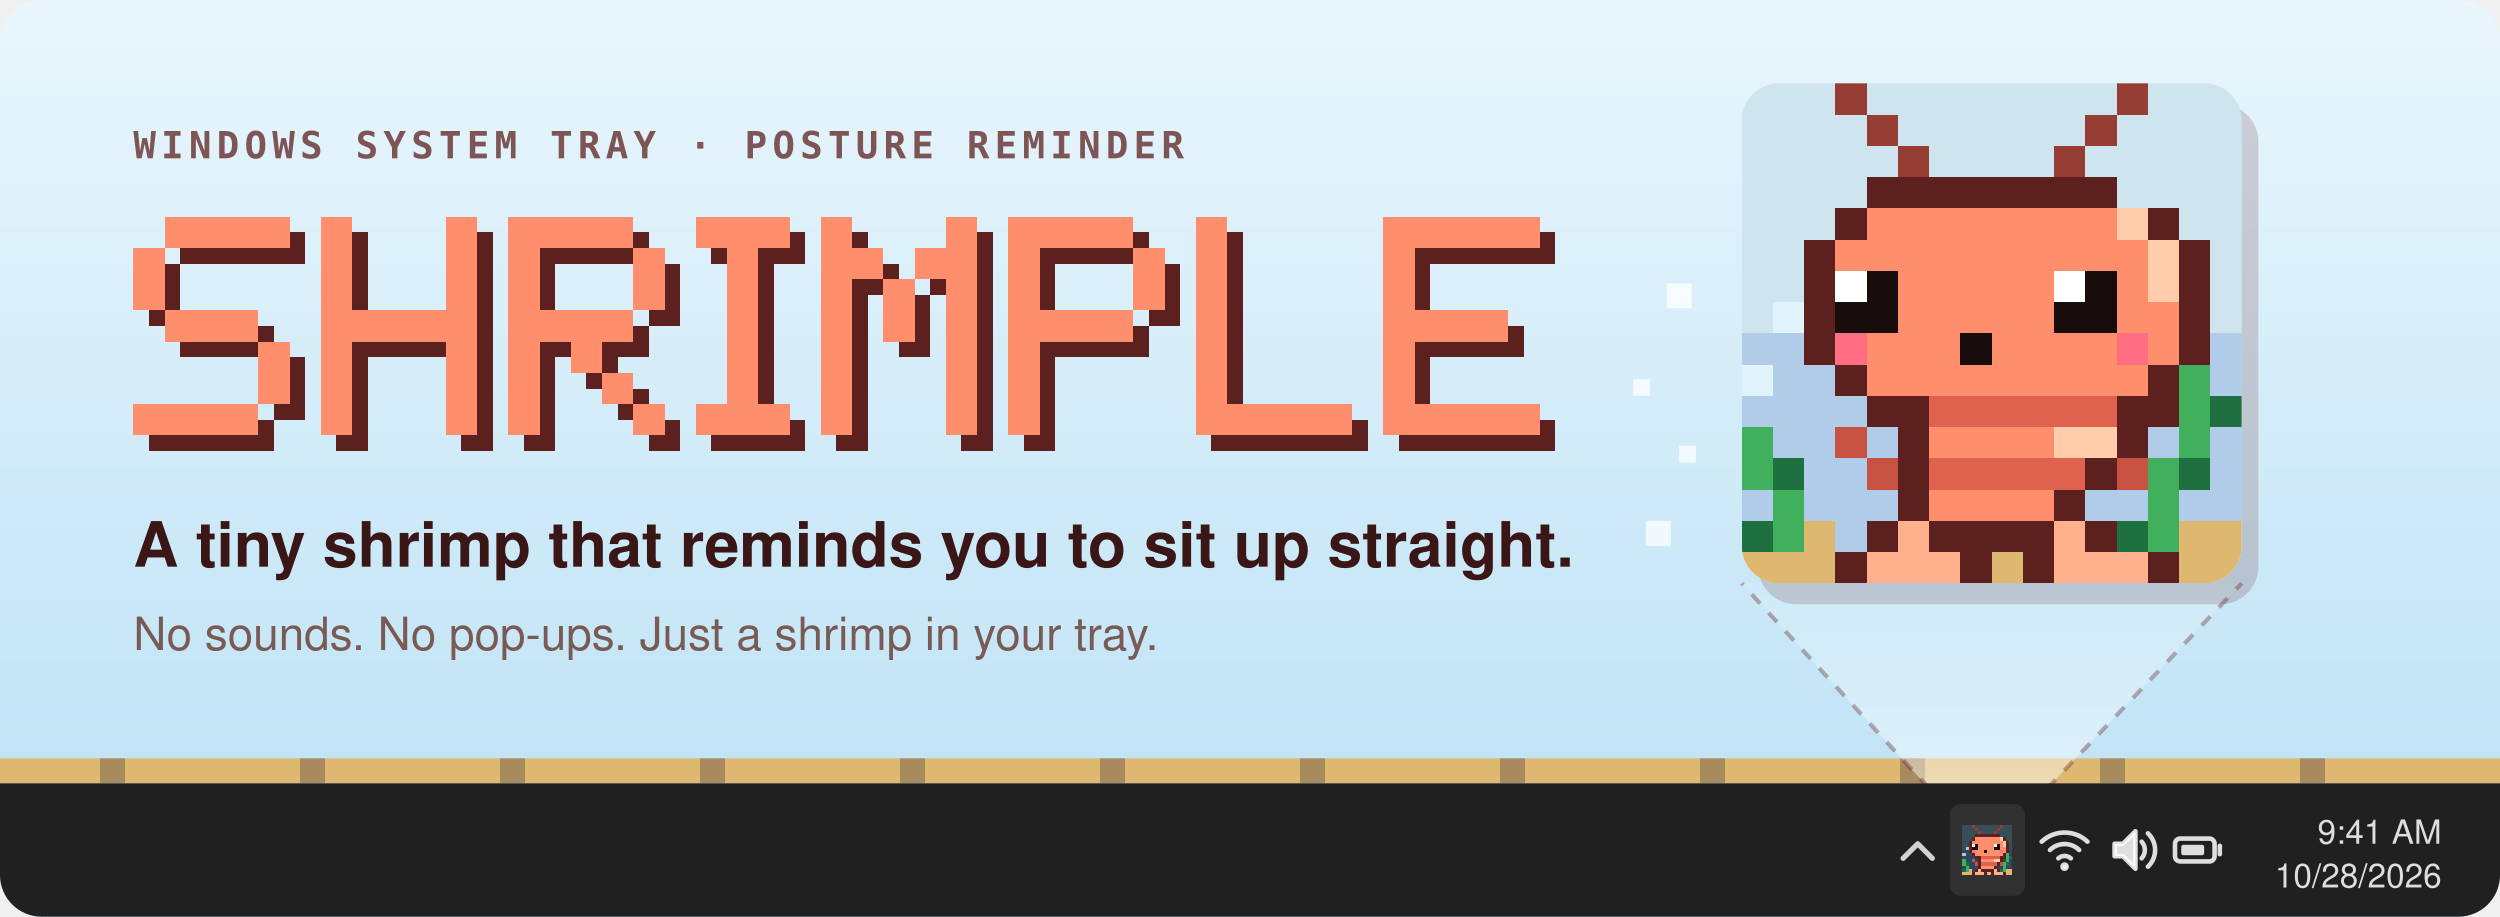
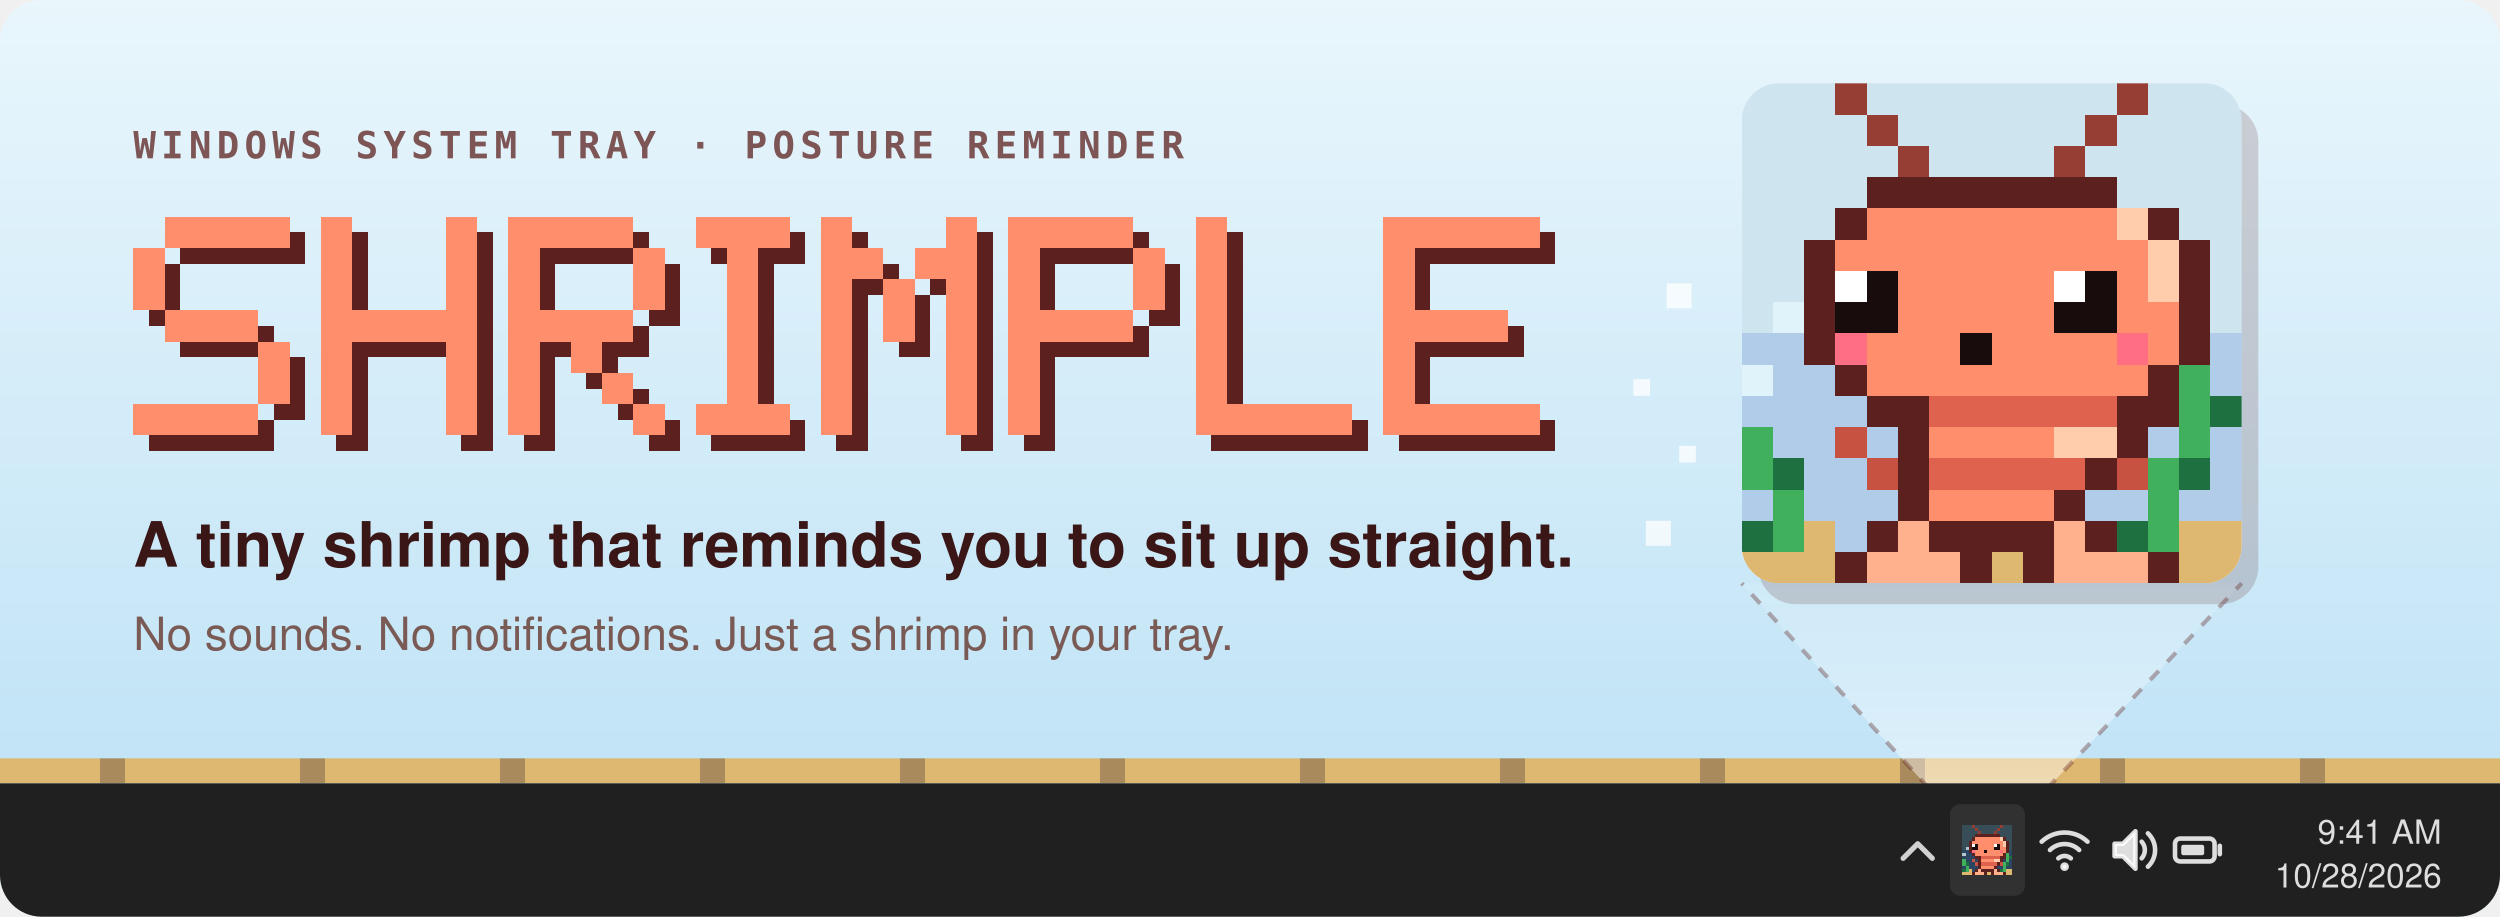
<svg xmlns="http://www.w3.org/2000/svg" width="1200" height="440" viewBox="0 0 1200 440" role="img" aria-labelledby="title desc">
  <defs>
    <linearGradient id="sea" x1="0" y1="0" x2="0" y2="1">
      <stop offset="0" stop-color="#E9F6FC" />
      <stop offset="1" stop-color="#B9E0F5" />
    </linearGradient>
    <linearGradient id="beam" x1="0" y1="1" x2="0" y2="0">
      <stop offset="0" stop-color="#FFFFFF" stop-opacity="0.55" />
      <stop offset="1" stop-color="#FFFFFF" stop-opacity="0.1" />
    </linearGradient>
    <clipPath id="frame">
      <rect width="1200" height="440" rx="20" />
    </clipPath>
    <clipPath id="tile">
      <rect width="240" height="240" rx="18" />
    </clipPath>
  </defs>
  <g clip-path="url(#frame)">
    <rect width="1200" height="440" fill="url(#sea)" />
    <rect x="790" y="250" width="12" height="12" fill="#FFFFFF" fill-opacity="0.75" />
    <rect x="806" y="214" width="8" height="8" fill="#FFFFFF" fill-opacity="0.75" />
    <rect x="784" y="182" width="8" height="8" fill="#FFFFFF" fill-opacity="0.75" />
    <rect x="800" y="136" width="12" height="12" fill="#FFFFFF" fill-opacity="0.75" />
    <g id="seabed">
      <rect x="0" y="364" width="12" height="12" fill="#DEB870" />
      <rect x="12" y="364" width="12" height="12" fill="#DEB870" />
      <rect x="24" y="364" width="12" height="12" fill="#DEB870" />
      <rect x="36" y="364" width="12" height="12" fill="#DEB870" />
      <rect x="48" y="364" width="12" height="12" fill="#A88A5C" />
      <rect x="60" y="364" width="12" height="12" fill="#DEB870" />
      <rect x="72" y="364" width="12" height="12" fill="#DEB870" />
      <rect x="84" y="364" width="12" height="12" fill="#DEB870" />
      <rect x="96" y="364" width="12" height="12" fill="#DEB870" />
      <rect x="108" y="364" width="12" height="12" fill="#DEB870" />
      <rect x="120" y="364" width="12" height="12" fill="#DEB870" />
      <rect x="132" y="364" width="12" height="12" fill="#DEB870" />
      <rect x="144" y="364" width="12" height="12" fill="#A88A5C" />
      <rect x="156" y="364" width="12" height="12" fill="#DEB870" />
      <rect x="168" y="364" width="12" height="12" fill="#DEB870" />
      <rect x="180" y="364" width="12" height="12" fill="#DEB870" />
      <rect x="192" y="364" width="12" height="12" fill="#DEB870" />
      <rect x="204" y="364" width="12" height="12" fill="#DEB870" />
      <rect x="216" y="364" width="12" height="12" fill="#DEB870" />
      <rect x="228" y="364" width="12" height="12" fill="#DEB870" />
      <rect x="240" y="364" width="12" height="12" fill="#A88A5C" />
      <rect x="252" y="364" width="12" height="12" fill="#DEB870" />
      <rect x="264" y="364" width="12" height="12" fill="#DEB870" />
      <rect x="276" y="364" width="12" height="12" fill="#DEB870" />
      <rect x="288" y="364" width="12" height="12" fill="#DEB870" />
      <rect x="300" y="364" width="12" height="12" fill="#DEB870" />
      <rect x="312" y="364" width="12" height="12" fill="#DEB870" />
      <rect x="324" y="364" width="12" height="12" fill="#DEB870" />
      <rect x="336" y="364" width="12" height="12" fill="#A88A5C" />
      <rect x="348" y="364" width="12" height="12" fill="#DEB870" />
      <rect x="360" y="364" width="12" height="12" fill="#DEB870" />
      <rect x="372" y="364" width="12" height="12" fill="#DEB870" />
      <rect x="384" y="364" width="12" height="12" fill="#DEB870" />
      <rect x="396" y="364" width="12" height="12" fill="#DEB870" />
      <rect x="408" y="364" width="12" height="12" fill="#DEB870" />
      <rect x="420" y="364" width="12" height="12" fill="#DEB870" />
      <rect x="432" y="364" width="12" height="12" fill="#A88A5C" />
      <rect x="444" y="364" width="12" height="12" fill="#DEB870" />
      <rect x="456" y="364" width="12" height="12" fill="#DEB870" />
      <rect x="468" y="364" width="12" height="12" fill="#DEB870" />
      <rect x="480" y="364" width="12" height="12" fill="#DEB870" />
      <rect x="492" y="364" width="12" height="12" fill="#DEB870" />
      <rect x="504" y="364" width="12" height="12" fill="#DEB870" />
      <rect x="516" y="364" width="12" height="12" fill="#DEB870" />
      <rect x="528" y="364" width="12" height="12" fill="#A88A5C" />
      <rect x="540" y="364" width="12" height="12" fill="#DEB870" />
      <rect x="552" y="364" width="12" height="12" fill="#DEB870" />
      <rect x="564" y="364" width="12" height="12" fill="#DEB870" />
      <rect x="576" y="364" width="12" height="12" fill="#DEB870" />
      <rect x="588" y="364" width="12" height="12" fill="#DEB870" />
      <rect x="600" y="364" width="12" height="12" fill="#DEB870" />
      <rect x="612" y="364" width="12" height="12" fill="#DEB870" />
      <rect x="624" y="364" width="12" height="12" fill="#A88A5C" />
      <rect x="636" y="364" width="12" height="12" fill="#DEB870" />
      <rect x="648" y="364" width="12" height="12" fill="#DEB870" />
      <rect x="660" y="364" width="12" height="12" fill="#DEB870" />
      <rect x="672" y="364" width="12" height="12" fill="#DEB870" />
      <rect x="684" y="364" width="12" height="12" fill="#DEB870" />
      <rect x="696" y="364" width="12" height="12" fill="#DEB870" />
      <rect x="708" y="364" width="12" height="12" fill="#DEB870" />
      <rect x="720" y="364" width="12" height="12" fill="#A88A5C" />
      <rect x="732" y="364" width="12" height="12" fill="#DEB870" />
      <rect x="744" y="364" width="12" height="12" fill="#DEB870" />
      <rect x="756" y="364" width="12" height="12" fill="#DEB870" />
      <rect x="768" y="364" width="12" height="12" fill="#DEB870" />
      <rect x="780" y="364" width="12" height="12" fill="#DEB870" />
      <rect x="792" y="364" width="12" height="12" fill="#DEB870" />
      <rect x="804" y="364" width="12" height="12" fill="#DEB870" />
      <rect x="816" y="364" width="12" height="12" fill="#A88A5C" />
      <rect x="828" y="364" width="12" height="12" fill="#DEB870" />
      <rect x="840" y="364" width="12" height="12" fill="#DEB870" />
      <rect x="852" y="364" width="12" height="12" fill="#DEB870" />
      <rect x="864" y="364" width="12" height="12" fill="#DEB870" />
      <rect x="876" y="364" width="12" height="12" fill="#DEB870" />
      <rect x="888" y="364" width="12" height="12" fill="#DEB870" />
      <rect x="900" y="364" width="12" height="12" fill="#DEB870" />
      <rect x="912" y="364" width="12" height="12" fill="#A88A5C" />
      <rect x="924" y="364" width="12" height="12" fill="#DEB870" />
      <rect x="936" y="364" width="12" height="12" fill="#DEB870" />
      <rect x="948" y="364" width="12" height="12" fill="#DEB870" />
      <rect x="960" y="364" width="12" height="12" fill="#DEB870" />
      <rect x="972" y="364" width="12" height="12" fill="#DEB870" />
      <rect x="984" y="364" width="12" height="12" fill="#DEB870" />
      <rect x="996" y="364" width="12" height="12" fill="#DEB870" />
      <rect x="1008" y="364" width="12" height="12" fill="#A88A5C" />
      <rect x="1020" y="364" width="12" height="12" fill="#DEB870" />
      <rect x="1032" y="364" width="12" height="12" fill="#DEB870" />
      <rect x="1044" y="364" width="12" height="12" fill="#DEB870" />
      <rect x="1056" y="364" width="12" height="12" fill="#DEB870" />
      <rect x="1068" y="364" width="12" height="12" fill="#DEB870" />
      <rect x="1080" y="364" width="12" height="12" fill="#DEB870" />
      <rect x="1092" y="364" width="12" height="12" fill="#DEB870" />
      <rect x="1104" y="364" width="12" height="12" fill="#A88A5C" />
      <rect x="1116" y="364" width="12" height="12" fill="#DEB870" />
      <rect x="1128" y="364" width="12" height="12" fill="#DEB870" />
      <rect x="1140" y="364" width="12" height="12" fill="#DEB870" />
      <rect x="1152" y="364" width="12" height="12" fill="#DEB870" />
      <rect x="1164" y="364" width="12" height="12" fill="#DEB870" />
      <rect x="1176" y="364" width="12" height="12" fill="#DEB870" />
      <rect x="1188" y="364" width="12" height="12" fill="#DEB870" />
      <rect x="1200" y="364" width="12" height="12" fill="#A88A5C" />
    </g>
    <g id="title-block">
      <text x="64" y="76" font-family="ui-monospace, SFMono-Regular, Consolas, Menlo, monospace" font-size="18" font-weight="700" letter-spacing="2.5" fill="#5C201E" fill-opacity="0.75">WINDOWS SYSTEM TRAY · POSTURE REMINDER</text>
      <g id="wordmark" transform="translate(64 104)" shape-rendering="crispEdges">
        <g fill="#5C201E">
          <rect x="22.5" y="7.5" width="15" height="15" />
          <rect x="37.5" y="7.5" width="15" height="15" />
          <rect x="52.5" y="7.5" width="15" height="15" />
          <rect x="67.5" y="7.5" width="15" height="15" />
          <rect x="7.5" y="22.5" width="15" height="15" />
          <rect x="7.5" y="37.5" width="15" height="15" />
          <rect x="22.5" y="52.5" width="15" height="15" />
          <rect x="37.5" y="52.5" width="15" height="15" />
          <rect x="52.5" y="52.5" width="15" height="15" />
          <rect x="67.5" y="67.5" width="15" height="15" />
          <rect x="67.5" y="82.5" width="15" height="15" />
          <rect x="7.5" y="97.5" width="15" height="15" />
          <rect x="22.5" y="97.5" width="15" height="15" />
          <rect x="37.5" y="97.5" width="15" height="15" />
          <rect x="52.5" y="97.5" width="15" height="15" />
          <rect x="97.5" y="7.5" width="15" height="15" />
          <rect x="157.5" y="7.5" width="15" height="15" />
          <rect x="97.5" y="22.5" width="15" height="15" />
          <rect x="157.5" y="22.5" width="15" height="15" />
          <rect x="97.5" y="37.5" width="15" height="15" />
          <rect x="157.5" y="37.5" width="15" height="15" />
          <rect x="97.5" y="52.5" width="15" height="15" />
          <rect x="112.5" y="52.5" width="15" height="15" />
          <rect x="127.5" y="52.5" width="15" height="15" />
          <rect x="142.5" y="52.5" width="15" height="15" />
          <rect x="157.5" y="52.5" width="15" height="15" />
          <rect x="97.5" y="67.5" width="15" height="15" />
          <rect x="157.5" y="67.5" width="15" height="15" />
          <rect x="97.5" y="82.5" width="15" height="15" />
          <rect x="157.5" y="82.5" width="15" height="15" />
          <rect x="97.5" y="97.5" width="15" height="15" />
          <rect x="157.5" y="97.5" width="15" height="15" />
          <rect x="187.5" y="7.5" width="15" height="15" />
          <rect x="202.5" y="7.5" width="15" height="15" />
          <rect x="217.5" y="7.5" width="15" height="15" />
          <rect x="232.5" y="7.5" width="15" height="15" />
          <rect x="187.5" y="22.5" width="15" height="15" />
          <rect x="247.5" y="22.5" width="15" height="15" />
          <rect x="187.5" y="37.5" width="15" height="15" />
          <rect x="247.5" y="37.5" width="15" height="15" />
          <rect x="187.5" y="52.5" width="15" height="15" />
          <rect x="202.5" y="52.5" width="15" height="15" />
          <rect x="217.5" y="52.5" width="15" height="15" />
          <rect x="232.5" y="52.5" width="15" height="15" />
          <rect x="187.5" y="67.5" width="15" height="15" />
          <rect x="217.5" y="67.5" width="15" height="15" />
          <rect x="187.5" y="82.5" width="15" height="15" />
          <rect x="232.5" y="82.5" width="15" height="15" />
          <rect x="187.5" y="97.5" width="15" height="15" />
          <rect x="247.5" y="97.5" width="15" height="15" />
          <rect x="277.5" y="7.5" width="15" height="15" />
          <rect x="292.5" y="7.5" width="15" height="15" />
          <rect x="307.5" y="7.5" width="15" height="15" />
          <rect x="292.5" y="22.5" width="15" height="15" />
          <rect x="292.5" y="37.5" width="15" height="15" />
          <rect x="292.5" y="52.5" width="15" height="15" />
          <rect x="292.5" y="67.5" width="15" height="15" />
          <rect x="292.5" y="82.5" width="15" height="15" />
          <rect x="277.5" y="97.5" width="15" height="15" />
          <rect x="292.5" y="97.5" width="15" height="15" />
          <rect x="307.5" y="97.5" width="15" height="15" />
          <rect x="337.5" y="7.5" width="15" height="15" />
          <rect x="397.5" y="7.5" width="15" height="15" />
          <rect x="337.5" y="22.5" width="15" height="15" />
          <rect x="352.5" y="22.5" width="15" height="15" />
          <rect x="382.5" y="22.5" width="15" height="15" />
          <rect x="397.5" y="22.5" width="15" height="15" />
          <rect x="337.5" y="37.5" width="15" height="15" />
          <rect x="367.5" y="37.5" width="15" height="15" />
          <rect x="397.5" y="37.5" width="15" height="15" />
          <rect x="337.5" y="52.5" width="15" height="15" />
          <rect x="367.5" y="52.5" width="15" height="15" />
          <rect x="397.5" y="52.5" width="15" height="15" />
          <rect x="337.5" y="67.5" width="15" height="15" />
          <rect x="397.5" y="67.5" width="15" height="15" />
          <rect x="337.5" y="82.5" width="15" height="15" />
          <rect x="397.5" y="82.5" width="15" height="15" />
          <rect x="337.5" y="97.5" width="15" height="15" />
          <rect x="397.5" y="97.5" width="15" height="15" />
          <rect x="427.5" y="7.5" width="15" height="15" />
          <rect x="442.5" y="7.5" width="15" height="15" />
          <rect x="457.5" y="7.5" width="15" height="15" />
          <rect x="472.5" y="7.5" width="15" height="15" />
          <rect x="427.5" y="22.5" width="15" height="15" />
          <rect x="487.5" y="22.5" width="15" height="15" />
          <rect x="427.5" y="37.5" width="15" height="15" />
          <rect x="487.5" y="37.5" width="15" height="15" />
          <rect x="427.5" y="52.5" width="15" height="15" />
          <rect x="442.5" y="52.5" width="15" height="15" />
          <rect x="457.5" y="52.5" width="15" height="15" />
          <rect x="472.5" y="52.5" width="15" height="15" />
          <rect x="427.5" y="67.5" width="15" height="15" />
          <rect x="427.5" y="82.5" width="15" height="15" />
          <rect x="427.5" y="97.5" width="15" height="15" />
          <rect x="517.5" y="7.5" width="15" height="15" />
          <rect x="517.5" y="22.5" width="15" height="15" />
          <rect x="517.5" y="37.5" width="15" height="15" />
          <rect x="517.5" y="52.5" width="15" height="15" />
          <rect x="517.5" y="67.5" width="15" height="15" />
          <rect x="517.5" y="82.5" width="15" height="15" />
          <rect x="517.5" y="97.5" width="15" height="15" />
          <rect x="532.5" y="97.5" width="15" height="15" />
          <rect x="547.5" y="97.5" width="15" height="15" />
          <rect x="562.5" y="97.5" width="15" height="15" />
          <rect x="577.5" y="97.5" width="15" height="15" />
          <rect x="607.5" y="7.5" width="15" height="15" />
          <rect x="622.5" y="7.5" width="15" height="15" />
          <rect x="637.5" y="7.5" width="15" height="15" />
          <rect x="652.5" y="7.5" width="15" height="15" />
          <rect x="667.5" y="7.5" width="15" height="15" />
          <rect x="607.5" y="22.5" width="15" height="15" />
          <rect x="607.5" y="37.5" width="15" height="15" />
          <rect x="607.5" y="52.5" width="15" height="15" />
          <rect x="622.5" y="52.5" width="15" height="15" />
          <rect x="637.5" y="52.5" width="15" height="15" />
          <rect x="652.5" y="52.5" width="15" height="15" />
          <rect x="607.5" y="67.5" width="15" height="15" />
          <rect x="607.5" y="82.5" width="15" height="15" />
          <rect x="607.5" y="97.5" width="15" height="15" />
          <rect x="622.5" y="97.5" width="15" height="15" />
          <rect x="637.5" y="97.5" width="15" height="15" />
          <rect x="652.5" y="97.5" width="15" height="15" />
          <rect x="667.5" y="97.5" width="15" height="15" />
        </g>
        <g fill="#FF8E6C">
          <rect x="15" y="0" width="15" height="15" />
          <rect x="30" y="0" width="15" height="15" />
          <rect x="45" y="0" width="15" height="15" />
          <rect x="60" y="0" width="15" height="15" />
          <rect x="0" y="15" width="15" height="15" />
          <rect x="0" y="30" width="15" height="15" />
          <rect x="15" y="45" width="15" height="15" />
          <rect x="30" y="45" width="15" height="15" />
          <rect x="45" y="45" width="15" height="15" />
          <rect x="60" y="60" width="15" height="15" />
          <rect x="60" y="75" width="15" height="15" />
          <rect x="0" y="90" width="15" height="15" />
          <rect x="15" y="90" width="15" height="15" />
          <rect x="30" y="90" width="15" height="15" />
          <rect x="45" y="90" width="15" height="15" />
          <rect x="90" y="0" width="15" height="15" />
          <rect x="150" y="0" width="15" height="15" />
          <rect x="90" y="15" width="15" height="15" />
          <rect x="150" y="15" width="15" height="15" />
          <rect x="90" y="30" width="15" height="15" />
          <rect x="150" y="30" width="15" height="15" />
          <rect x="90" y="45" width="15" height="15" />
          <rect x="105" y="45" width="15" height="15" />
          <rect x="120" y="45" width="15" height="15" />
          <rect x="135" y="45" width="15" height="15" />
          <rect x="150" y="45" width="15" height="15" />
          <rect x="90" y="60" width="15" height="15" />
          <rect x="150" y="60" width="15" height="15" />
          <rect x="90" y="75" width="15" height="15" />
          <rect x="150" y="75" width="15" height="15" />
          <rect x="90" y="90" width="15" height="15" />
          <rect x="150" y="90" width="15" height="15" />
          <rect x="180" y="0" width="15" height="15" />
          <rect x="195" y="0" width="15" height="15" />
          <rect x="210" y="0" width="15" height="15" />
          <rect x="225" y="0" width="15" height="15" />
          <rect x="180" y="15" width="15" height="15" />
          <rect x="240" y="15" width="15" height="15" />
          <rect x="180" y="30" width="15" height="15" />
          <rect x="240" y="30" width="15" height="15" />
          <rect x="180" y="45" width="15" height="15" />
          <rect x="195" y="45" width="15" height="15" />
          <rect x="210" y="45" width="15" height="15" />
          <rect x="225" y="45" width="15" height="15" />
          <rect x="180" y="60" width="15" height="15" />
          <rect x="210" y="60" width="15" height="15" />
          <rect x="180" y="75" width="15" height="15" />
          <rect x="225" y="75" width="15" height="15" />
          <rect x="180" y="90" width="15" height="15" />
          <rect x="240" y="90" width="15" height="15" />
          <rect x="270" y="0" width="15" height="15" />
          <rect x="285" y="0" width="15" height="15" />
          <rect x="300" y="0" width="15" height="15" />
          <rect x="285" y="15" width="15" height="15" />
          <rect x="285" y="30" width="15" height="15" />
          <rect x="285" y="45" width="15" height="15" />
          <rect x="285" y="60" width="15" height="15" />
          <rect x="285" y="75" width="15" height="15" />
          <rect x="270" y="90" width="15" height="15" />
          <rect x="285" y="90" width="15" height="15" />
          <rect x="300" y="90" width="15" height="15" />
          <rect x="330" y="0" width="15" height="15" />
          <rect x="390" y="0" width="15" height="15" />
          <rect x="330" y="15" width="15" height="15" />
          <rect x="345" y="15" width="15" height="15" />
          <rect x="375" y="15" width="15" height="15" />
          <rect x="390" y="15" width="15" height="15" />
          <rect x="330" y="30" width="15" height="15" />
          <rect x="360" y="30" width="15" height="15" />
          <rect x="390" y="30" width="15" height="15" />
          <rect x="330" y="45" width="15" height="15" />
          <rect x="360" y="45" width="15" height="15" />
          <rect x="390" y="45" width="15" height="15" />
          <rect x="330" y="60" width="15" height="15" />
          <rect x="390" y="60" width="15" height="15" />
          <rect x="330" y="75" width="15" height="15" />
          <rect x="390" y="75" width="15" height="15" />
          <rect x="330" y="90" width="15" height="15" />
          <rect x="390" y="90" width="15" height="15" />
          <rect x="420" y="0" width="15" height="15" />
          <rect x="435" y="0" width="15" height="15" />
          <rect x="450" y="0" width="15" height="15" />
          <rect x="465" y="0" width="15" height="15" />
          <rect x="420" y="15" width="15" height="15" />
          <rect x="480" y="15" width="15" height="15" />
          <rect x="420" y="30" width="15" height="15" />
          <rect x="480" y="30" width="15" height="15" />
          <rect x="420" y="45" width="15" height="15" />
          <rect x="435" y="45" width="15" height="15" />
          <rect x="450" y="45" width="15" height="15" />
          <rect x="465" y="45" width="15" height="15" />
          <rect x="420" y="60" width="15" height="15" />
          <rect x="420" y="75" width="15" height="15" />
          <rect x="420" y="90" width="15" height="15" />
          <rect x="510" y="0" width="15" height="15" />
          <rect x="510" y="15" width="15" height="15" />
          <rect x="510" y="30" width="15" height="15" />
          <rect x="510" y="45" width="15" height="15" />
          <rect x="510" y="60" width="15" height="15" />
          <rect x="510" y="75" width="15" height="15" />
          <rect x="510" y="90" width="15" height="15" />
          <rect x="525" y="90" width="15" height="15" />
          <rect x="540" y="90" width="15" height="15" />
          <rect x="555" y="90" width="15" height="15" />
          <rect x="570" y="90" width="15" height="15" />
          <rect x="600" y="0" width="15" height="15" />
          <rect x="615" y="0" width="15" height="15" />
          <rect x="630" y="0" width="15" height="15" />
          <rect x="645" y="0" width="15" height="15" />
          <rect x="660" y="0" width="15" height="15" />
          <rect x="600" y="15" width="15" height="15" />
          <rect x="600" y="30" width="15" height="15" />
          <rect x="600" y="45" width="15" height="15" />
          <rect x="615" y="45" width="15" height="15" />
          <rect x="630" y="45" width="15" height="15" />
          <rect x="645" y="45" width="15" height="15" />
          <rect x="600" y="60" width="15" height="15" />
          <rect x="600" y="75" width="15" height="15" />
          <rect x="600" y="90" width="15" height="15" />
          <rect x="615" y="90" width="15" height="15" />
          <rect x="630" y="90" width="15" height="15" />
          <rect x="645" y="90" width="15" height="15" />
          <rect x="660" y="90" width="15" height="15" />
        </g>
      </g>
      <text x="64" y="272" font-family="-apple-system, BlinkMacSystemFont, 'Segoe UI', Helvetica, Arial, sans-serif" font-size="30" font-weight="600" fill="#3A1716">A tiny shrimp that reminds you to sit up straight.</text>
-       <text x="64" y="312" font-family="-apple-system, BlinkMacSystemFont, 'Segoe UI', Helvetica, Arial, sans-serif" font-size="22" fill="#7A5A55">No sounds. No pop-ups. Just a shrimp in your tray.</text>
+       <text x="64" y="312" font-family="-apple-system, BlinkMacSystemFont, 'Segoe UI', Helvetica, Arial, sans-serif" font-size="22" fill="#7A5A55">No sounds. No notifications. Just a shrimp in your tray.</text>
    </g>
    <g id="zoom">
      <path d="M942 396 L836 280 L1076 280 L966 396 Z" fill="url(#beam)" />
      <path d="M942 396 L836 280 M966 396 L1076 280" stroke="#5C201E" stroke-opacity="0.35" stroke-width="2" stroke-dasharray="6 6" fill="none" />
    </g>
    <g id="tile-shadow">
      <rect x="844" y="50" width="240" height="240" rx="18" fill="#5C201E" fill-opacity="0.18" />
    </g>
    <g transform="translate(836 40)" shape-rendering="crispEdges" clip-path="url(#tile)">
      <rect width="240" height="240" fill="#EEEEEE" />
      <rect x="0" y="0" width="45" height="15" fill="#78C8F0" fill-opacity="0.27" />
      <rect x="45" y="0" width="15" height="15" fill="#963E34" />
      <rect x="60" y="0" width="120" height="15" fill="#78C8F0" fill-opacity="0.27" />
      <rect x="180" y="0" width="15" height="15" fill="#963E34" />
      <rect x="195" y="0" width="45" height="15" fill="#78C8F0" fill-opacity="0.27" />
      <rect x="0" y="15" width="60" height="15" fill="#78C8F0" fill-opacity="0.27" />
      <rect x="60" y="15" width="15" height="15" fill="#963E34" />
      <rect x="75" y="15" width="90" height="15" fill="#78C8F0" fill-opacity="0.27" />
      <rect x="165" y="15" width="15" height="15" fill="#963E34" />
      <rect x="180" y="15" width="60" height="15" fill="#78C8F0" fill-opacity="0.27" />
      <rect x="0" y="30" width="75" height="15" fill="#78C8F0" fill-opacity="0.27" />
      <rect x="75" y="30" width="15" height="15" fill="#963E34" />
      <rect x="90" y="30" width="60" height="15" fill="#78C8F0" fill-opacity="0.27" />
      <rect x="150" y="30" width="15" height="15" fill="#963E34" />
      <rect x="165" y="30" width="75" height="15" fill="#78C8F0" fill-opacity="0.27" />
      <rect x="0" y="45" width="60" height="15" fill="#78C8F0" fill-opacity="0.27" />
      <rect x="60" y="45" width="120" height="15" fill="#5C201E" />
      <rect x="180" y="45" width="60" height="15" fill="#78C8F0" fill-opacity="0.27" />
      <rect x="0" y="60" width="45" height="15" fill="#78C8F0" fill-opacity="0.27" />
      <rect x="45" y="60" width="15" height="15" fill="#5C201E" />
      <rect x="60" y="60" width="120" height="15" fill="#FF8E6C" />
      <rect x="180" y="60" width="15" height="15" fill="#FFCCAC" />
      <rect x="195" y="60" width="15" height="15" fill="#5C201E" />
      <rect x="210" y="60" width="30" height="15" fill="#78C8F0" fill-opacity="0.27" />
      <rect x="0" y="75" width="30" height="15" fill="#78C8F0" fill-opacity="0.27" />
      <rect x="30" y="75" width="15" height="15" fill="#5C201E" />
      <rect x="45" y="75" width="150" height="15" fill="#FF8E6C" />
      <rect x="195" y="75" width="15" height="15" fill="#FFCCAC" />
      <rect x="210" y="75" width="15" height="15" fill="#5C201E" />
      <rect x="225" y="75" width="15" height="15" fill="#78C8F0" fill-opacity="0.27" />
      <rect x="0" y="90" width="30" height="15" fill="#78C8F0" fill-opacity="0.27" />
      <rect x="30" y="90" width="15" height="15" fill="#5C201E" />
      <rect x="45" y="90" width="15" height="15" fill="#FFFFFF" />
      <rect x="60" y="90" width="15" height="15" fill="#180C0C" />
      <rect x="75" y="90" width="75" height="15" fill="#FF8E6C" />
      <rect x="150" y="90" width="15" height="15" fill="#FFFFFF" />
      <rect x="165" y="90" width="15" height="15" fill="#180C0C" />
      <rect x="180" y="90" width="15" height="15" fill="#FF8E6C" />
      <rect x="195" y="90" width="15" height="15" fill="#FFCCAC" />
      <rect x="210" y="90" width="15" height="15" fill="#5C201E" />
      <rect x="225" y="90" width="15" height="15" fill="#78C8F0" fill-opacity="0.27" />
      <rect x="0" y="105" width="15" height="15" fill="#78C8F0" fill-opacity="0.27" />
      <rect x="15" y="105" width="15" height="15" fill="#DCF5FF" fill-opacity="0.78" />
      <rect x="30" y="105" width="15" height="15" fill="#5C201E" />
      <rect x="45" y="105" width="30" height="15" fill="#180C0C" />
      <rect x="75" y="105" width="75" height="15" fill="#FF8E6C" />
      <rect x="150" y="105" width="30" height="15" fill="#180C0C" />
      <rect x="180" y="105" width="30" height="15" fill="#FF8E6C" />
      <rect x="210" y="105" width="15" height="15" fill="#5C201E" />
      <rect x="225" y="105" width="15" height="15" fill="#78C8F0" fill-opacity="0.27" />
      <rect x="0" y="120" width="30" height="15" fill="#3C8CDC" fill-opacity="0.35" />
      <rect x="30" y="120" width="15" height="15" fill="#5C201E" />
      <rect x="45" y="120" width="15" height="15" fill="#FF6E82" />
      <rect x="60" y="120" width="45" height="15" fill="#FF8E6C" />
      <rect x="105" y="120" width="15" height="15" fill="#180C0C" />
      <rect x="120" y="120" width="60" height="15" fill="#FF8E6C" />
      <rect x="180" y="120" width="15" height="15" fill="#FF6E82" />
      <rect x="195" y="120" width="15" height="15" fill="#FF8E6C" />
      <rect x="210" y="120" width="15" height="15" fill="#5C201E" />
      <rect x="225" y="120" width="15" height="15" fill="#3C8CDC" fill-opacity="0.35" />
      <rect x="0" y="135" width="15" height="15" fill="#DCF5FF" fill-opacity="0.78" />
      <rect x="15" y="135" width="30" height="15" fill="#3C8CDC" fill-opacity="0.35" />
      <rect x="45" y="135" width="15" height="15" fill="#5C201E" />
      <rect x="60" y="135" width="135" height="15" fill="#FF8E6C" />
      <rect x="195" y="135" width="15" height="15" fill="#5C201E" />
      <rect x="210" y="135" width="15" height="15" fill="#40B05C" />
      <rect x="225" y="135" width="15" height="15" fill="#3C8CDC" fill-opacity="0.35" />
      <rect x="0" y="150" width="60" height="15" fill="#3C8CDC" fill-opacity="0.35" />
      <rect x="60" y="150" width="30" height="15" fill="#5C201E" />
      <rect x="90" y="150" width="90" height="15" fill="#DE624E" />
      <rect x="180" y="150" width="30" height="15" fill="#5C201E" />
      <rect x="210" y="150" width="15" height="15" fill="#40B05C" />
      <rect x="225" y="150" width="15" height="15" fill="#1E7040" />
      <rect x="0" y="165" width="15" height="15" fill="#40B05C" />
      <rect x="15" y="165" width="30" height="15" fill="#3C8CDC" fill-opacity="0.35" />
      <rect x="45" y="165" width="15" height="15" fill="#C85242" />
      <rect x="60" y="165" width="15" height="15" fill="#3C8CDC" fill-opacity="0.35" />
      <rect x="75" y="165" width="15" height="15" fill="#5C201E" />
      <rect x="90" y="165" width="60" height="15" fill="#FF8E6C" />
      <rect x="150" y="165" width="30" height="15" fill="#FFCCAC" />
      <rect x="180" y="165" width="15" height="15" fill="#5C201E" />
      <rect x="195" y="165" width="15" height="15" fill="#3C8CDC" fill-opacity="0.35" />
      <rect x="210" y="165" width="15" height="15" fill="#40B05C" />
      <rect x="225" y="165" width="15" height="15" fill="#3C8CDC" fill-opacity="0.35" />
      <rect x="0" y="180" width="15" height="15" fill="#40B05C" />
      <rect x="15" y="180" width="15" height="15" fill="#1E7040" />
      <rect x="30" y="180" width="30" height="15" fill="#3C8CDC" fill-opacity="0.35" />
      <rect x="60" y="180" width="15" height="15" fill="#C85242" />
      <rect x="75" y="180" width="15" height="15" fill="#5C201E" />
      <rect x="90" y="180" width="75" height="15" fill="#DE624E" />
      <rect x="165" y="180" width="15" height="15" fill="#5C201E" />
      <rect x="180" y="180" width="15" height="15" fill="#C85242" />
      <rect x="195" y="180" width="15" height="15" fill="#40B05C" />
      <rect x="210" y="180" width="15" height="15" fill="#1E7040" />
      <rect x="225" y="180" width="15" height="15" fill="#3C8CDC" fill-opacity="0.35" />
      <rect x="0" y="195" width="15" height="15" fill="#3C8CDC" fill-opacity="0.35" />
      <rect x="15" y="195" width="15" height="15" fill="#40B05C" />
      <rect x="30" y="195" width="45" height="15" fill="#3C8CDC" fill-opacity="0.35" />
      <rect x="75" y="195" width="15" height="15" fill="#5C201E" />
      <rect x="90" y="195" width="60" height="15" fill="#FF8E6C" />
      <rect x="150" y="195" width="15" height="15" fill="#5C201E" />
      <rect x="165" y="195" width="30" height="15" fill="#3C8CDC" fill-opacity="0.35" />
      <rect x="195" y="195" width="15" height="15" fill="#40B05C" />
      <rect x="210" y="195" width="30" height="15" fill="#3C8CDC" fill-opacity="0.35" />
      <rect x="0" y="210" width="15" height="15" fill="#1E7040" />
      <rect x="15" y="210" width="15" height="15" fill="#40B05C" />
      <rect x="30" y="210" width="15" height="15" fill="#DEB870" />
      <rect x="45" y="210" width="15" height="15" fill="#3C8CDC" fill-opacity="0.35" />
      <rect x="60" y="210" width="15" height="15" fill="#5C201E" />
      <rect x="75" y="210" width="15" height="15" fill="#FFB08C" />
      <rect x="90" y="210" width="60" height="15" fill="#5C201E" />
      <rect x="150" y="210" width="15" height="15" fill="#FFB08C" />
      <rect x="165" y="210" width="15" height="15" fill="#5C201E" />
      <rect x="180" y="210" width="15" height="15" fill="#1E7040" />
      <rect x="195" y="210" width="15" height="15" fill="#40B05C" />
      <rect x="210" y="210" width="30" height="15" fill="#DEB870" />
      <rect x="0" y="225" width="45" height="15" fill="#DEB870" />
      <rect x="45" y="225" width="15" height="15" fill="#5C201E" />
      <rect x="60" y="225" width="45" height="15" fill="#FFB08C" />
      <rect x="105" y="225" width="15" height="15" fill="#5C201E" />
      <rect x="120" y="225" width="15" height="15" fill="#DEB870" />
      <rect x="135" y="225" width="15" height="15" fill="#5C201E" />
      <rect x="150" y="225" width="45" height="15" fill="#FFB08C" />
      <rect x="195" y="225" width="15" height="15" fill="#5C201E" />
      <rect x="210" y="225" width="30" height="15" fill="#DEB870" />
    </g>
    <g id="taskbar">
      <rect y="376" width="1200" height="64" fill="#202020" />
      <g fill="#FFFFFF" fill-opacity="0.85" font-family="-apple-system, BlinkMacSystemFont, 'Segoe UI', Helvetica, Arial, sans-serif">
        <path d="M913.5 412.0 l7 -7 l7 7" stroke="#FFFFFF" stroke-opacity="0.8" stroke-width="2.5" fill="none" stroke-linecap="round" stroke-linejoin="round" />
        <g id="system-icons" fill="none" stroke="#FFFFFF" stroke-opacity="0.85" stroke-width="2.2" stroke-linecap="round" stroke-linejoin="round">
          <g transform="translate(991 408.0)">
            <path d="M-11 -4 A16 16 0 0 1 11 -4" />
            <path d="M-7 0 A10 10 0 0 1 7 0" />
            <path d="M-3 4 A4.5 4.5 0 0 1 3 4" />
            <circle cx="0" cy="8" r="1" fill="#FFFFFF" />
          </g>
          <g transform="translate(1023 408.0)">
            <path d="M-8 -3 h4 l6 -6 v18 l-6 -6 h-4 z" fill="#FFFFFF" fill-opacity="0.85" />
            <path d="M5 -4 a6 6 0 0 1 0 8" />
            <path d="M8 -8 a11 11 0 0 1 0 16" />
          </g>
          <g transform="translate(1055 408.0)">
            <rect x="-11" y="-5.5" width="19" height="11" rx="2.5" />
            <path d="M10.5 -2 v4" />
            <rect x="-8" y="-2.5" width="11" height="5" rx="1" fill="#FFFFFF" stroke="none" />
          </g>
        </g>
        <text x="1172" y="405" font-size="16" text-anchor="end">9:41 AM</text>
        <text x="1172" y="426" font-size="16" text-anchor="end">10/28/2026</text>
      </g>
      <rect x="936" y="386.0" width="36" height="44" rx="5" fill="#FFFFFF" fill-opacity="0.08" />
      <g transform="translate(942 396)" shape-rendering="crispEdges">
        <rect width="24.0" height="24.0" fill="#202020" />
        <rect x="0.0" y="0.0" width="4.5" height="1.5" fill="#78C8F0" fill-opacity="0.27" />
        <rect x="4.5" y="0.0" width="1.5" height="1.5" fill="#963E34" />
        <rect x="6.0" y="0.0" width="12.0" height="1.5" fill="#78C8F0" fill-opacity="0.27" />
        <rect x="18.0" y="0.0" width="1.5" height="1.5" fill="#963E34" />
        <rect x="19.5" y="0.0" width="4.5" height="1.5" fill="#78C8F0" fill-opacity="0.27" />
        <rect x="0.0" y="1.5" width="6.0" height="1.5" fill="#78C8F0" fill-opacity="0.27" />
        <rect x="6.0" y="1.5" width="1.5" height="1.5" fill="#963E34" />
        <rect x="7.5" y="1.5" width="9.0" height="1.5" fill="#78C8F0" fill-opacity="0.27" />
        <rect x="16.5" y="1.5" width="1.5" height="1.5" fill="#963E34" />
        <rect x="18.0" y="1.5" width="6.0" height="1.5" fill="#78C8F0" fill-opacity="0.27" />
        <rect x="0.0" y="3.0" width="7.5" height="1.5" fill="#78C8F0" fill-opacity="0.27" />
        <rect x="7.5" y="3.0" width="1.5" height="1.5" fill="#963E34" />
        <rect x="9.0" y="3.0" width="6.0" height="1.5" fill="#78C8F0" fill-opacity="0.27" />
        <rect x="15.0" y="3.0" width="1.5" height="1.5" fill="#963E34" />
        <rect x="16.5" y="3.0" width="7.5" height="1.5" fill="#78C8F0" fill-opacity="0.27" />
        <rect x="0.0" y="4.5" width="6.0" height="1.5" fill="#78C8F0" fill-opacity="0.27" />
        <rect x="6.0" y="4.5" width="12.0" height="1.5" fill="#5C201E" />
        <rect x="18.0" y="4.5" width="6.0" height="1.5" fill="#78C8F0" fill-opacity="0.27" />
        <rect x="0.0" y="6.0" width="4.5" height="1.5" fill="#78C8F0" fill-opacity="0.27" />
        <rect x="4.5" y="6.0" width="1.5" height="1.5" fill="#5C201E" />
        <rect x="6.0" y="6.0" width="12.0" height="1.5" fill="#FF8E6C" />
        <rect x="18.0" y="6.0" width="1.5" height="1.5" fill="#FFCCAC" />
        <rect x="19.5" y="6.0" width="1.5" height="1.5" fill="#5C201E" />
        <rect x="21.0" y="6.0" width="3.0" height="1.5" fill="#78C8F0" fill-opacity="0.27" />
        <rect x="0.0" y="7.5" width="3.0" height="1.5" fill="#78C8F0" fill-opacity="0.27" />
        <rect x="3.0" y="7.5" width="1.5" height="1.5" fill="#5C201E" />
        <rect x="4.5" y="7.5" width="15.0" height="1.5" fill="#FF8E6C" />
        <rect x="19.5" y="7.5" width="1.5" height="1.5" fill="#FFCCAC" />
        <rect x="21.0" y="7.5" width="1.5" height="1.5" fill="#5C201E" />
        <rect x="22.5" y="7.5" width="1.5" height="1.5" fill="#78C8F0" fill-opacity="0.27" />
        <rect x="0.0" y="9.0" width="3.0" height="1.5" fill="#78C8F0" fill-opacity="0.27" />
        <rect x="3.0" y="9.0" width="1.5" height="1.5" fill="#5C201E" />
        <rect x="4.5" y="9.0" width="1.5" height="1.5" fill="#FFFFFF" />
        <rect x="6.0" y="9.0" width="1.5" height="1.5" fill="#180C0C" />
        <rect x="7.5" y="9.0" width="7.5" height="1.5" fill="#FF8E6C" />
        <rect x="15.0" y="9.0" width="1.5" height="1.5" fill="#FFFFFF" />
        <rect x="16.5" y="9.0" width="1.5" height="1.5" fill="#180C0C" />
        <rect x="18.0" y="9.0" width="1.5" height="1.5" fill="#FF8E6C" />
        <rect x="19.5" y="9.0" width="1.5" height="1.5" fill="#FFCCAC" />
        <rect x="21.0" y="9.0" width="1.5" height="1.5" fill="#5C201E" />
        <rect x="22.5" y="9.0" width="1.5" height="1.5" fill="#78C8F0" fill-opacity="0.27" />
        <rect x="0.0" y="10.5" width="1.5" height="1.5" fill="#78C8F0" fill-opacity="0.27" />
        <rect x="1.5" y="10.5" width="1.5" height="1.5" fill="#DCF5FF" fill-opacity="0.78" />
        <rect x="3.0" y="10.5" width="1.5" height="1.5" fill="#5C201E" />
        <rect x="4.5" y="10.5" width="3.0" height="1.5" fill="#180C0C" />
        <rect x="7.5" y="10.5" width="7.5" height="1.5" fill="#FF8E6C" />
        <rect x="15.0" y="10.5" width="3.0" height="1.5" fill="#180C0C" />
        <rect x="18.0" y="10.5" width="3.0" height="1.5" fill="#FF8E6C" />
        <rect x="21.0" y="10.5" width="1.5" height="1.5" fill="#5C201E" />
        <rect x="22.5" y="10.5" width="1.5" height="1.5" fill="#78C8F0" fill-opacity="0.27" />
        <rect x="0.0" y="12.0" width="3.0" height="1.5" fill="#3C8CDC" fill-opacity="0.35" />
        <rect x="3.0" y="12.0" width="1.5" height="1.5" fill="#5C201E" />
        <rect x="4.5" y="12.0" width="1.5" height="1.5" fill="#FF6E82" />
        <rect x="6.0" y="12.0" width="4.5" height="1.5" fill="#FF8E6C" />
        <rect x="10.5" y="12.0" width="1.5" height="1.5" fill="#180C0C" />
        <rect x="12.0" y="12.0" width="6.0" height="1.5" fill="#FF8E6C" />
        <rect x="18.0" y="12.0" width="1.5" height="1.5" fill="#FF6E82" />
        <rect x="19.5" y="12.0" width="1.5" height="1.5" fill="#FF8E6C" />
        <rect x="21.0" y="12.0" width="1.5" height="1.5" fill="#5C201E" />
        <rect x="22.5" y="12.0" width="1.5" height="1.5" fill="#3C8CDC" fill-opacity="0.35" />
        <rect x="0.0" y="13.5" width="1.5" height="1.5" fill="#DCF5FF" fill-opacity="0.78" />
        <rect x="1.5" y="13.5" width="3.0" height="1.5" fill="#3C8CDC" fill-opacity="0.35" />
        <rect x="4.5" y="13.5" width="1.5" height="1.5" fill="#5C201E" />
        <rect x="6.0" y="13.5" width="13.5" height="1.5" fill="#FF8E6C" />
        <rect x="19.5" y="13.5" width="1.5" height="1.5" fill="#5C201E" />
        <rect x="21.0" y="13.5" width="1.5" height="1.5" fill="#40B05C" />
        <rect x="22.5" y="13.5" width="1.5" height="1.5" fill="#3C8CDC" fill-opacity="0.35" />
        <rect x="0.0" y="15.0" width="6.0" height="1.5" fill="#3C8CDC" fill-opacity="0.35" />
        <rect x="6.0" y="15.0" width="3.0" height="1.5" fill="#5C201E" />
        <rect x="9.0" y="15.0" width="9.0" height="1.5" fill="#DE624E" />
        <rect x="18.0" y="15.0" width="3.0" height="1.5" fill="#5C201E" />
        <rect x="21.0" y="15.0" width="1.5" height="1.5" fill="#40B05C" />
        <rect x="22.5" y="15.0" width="1.5" height="1.5" fill="#1E7040" />
        <rect x="0.0" y="16.5" width="1.5" height="1.5" fill="#40B05C" />
        <rect x="1.5" y="16.5" width="3.0" height="1.5" fill="#3C8CDC" fill-opacity="0.35" />
        <rect x="4.5" y="16.5" width="1.5" height="1.5" fill="#C85242" />
        <rect x="6.0" y="16.5" width="1.5" height="1.5" fill="#3C8CDC" fill-opacity="0.35" />
        <rect x="7.5" y="16.5" width="1.5" height="1.5" fill="#5C201E" />
        <rect x="9.0" y="16.5" width="6.0" height="1.5" fill="#FF8E6C" />
        <rect x="15.0" y="16.5" width="3.0" height="1.5" fill="#FFCCAC" />
        <rect x="18.0" y="16.5" width="1.5" height="1.5" fill="#5C201E" />
        <rect x="19.5" y="16.5" width="1.5" height="1.5" fill="#3C8CDC" fill-opacity="0.35" />
        <rect x="21.0" y="16.5" width="1.5" height="1.5" fill="#40B05C" />
        <rect x="22.5" y="16.5" width="1.5" height="1.5" fill="#3C8CDC" fill-opacity="0.35" />
        <rect x="0.0" y="18.0" width="1.5" height="1.5" fill="#40B05C" />
        <rect x="1.5" y="18.0" width="1.5" height="1.5" fill="#1E7040" />
        <rect x="3.0" y="18.0" width="3.0" height="1.5" fill="#3C8CDC" fill-opacity="0.35" />
        <rect x="6.0" y="18.0" width="1.5" height="1.5" fill="#C85242" />
        <rect x="7.5" y="18.0" width="1.5" height="1.5" fill="#5C201E" />
        <rect x="9.0" y="18.0" width="7.5" height="1.5" fill="#DE624E" />
        <rect x="16.5" y="18.0" width="1.5" height="1.5" fill="#5C201E" />
        <rect x="18.0" y="18.0" width="1.5" height="1.5" fill="#C85242" />
        <rect x="19.5" y="18.0" width="1.5" height="1.5" fill="#40B05C" />
        <rect x="21.0" y="18.0" width="1.5" height="1.5" fill="#1E7040" />
        <rect x="22.5" y="18.0" width="1.5" height="1.5" fill="#3C8CDC" fill-opacity="0.35" />
        <rect x="0.0" y="19.5" width="1.5" height="1.5" fill="#3C8CDC" fill-opacity="0.35" />
        <rect x="1.5" y="19.5" width="1.5" height="1.5" fill="#40B05C" />
        <rect x="3.0" y="19.5" width="4.5" height="1.5" fill="#3C8CDC" fill-opacity="0.35" />
        <rect x="7.5" y="19.5" width="1.5" height="1.5" fill="#5C201E" />
        <rect x="9.0" y="19.5" width="6.0" height="1.5" fill="#FF8E6C" />
        <rect x="15.0" y="19.5" width="1.5" height="1.5" fill="#5C201E" />
        <rect x="16.5" y="19.5" width="3.0" height="1.5" fill="#3C8CDC" fill-opacity="0.35" />
        <rect x="19.5" y="19.5" width="1.5" height="1.5" fill="#40B05C" />
        <rect x="21.0" y="19.5" width="3.0" height="1.5" fill="#3C8CDC" fill-opacity="0.35" />
        <rect x="0.0" y="21.0" width="1.5" height="1.5" fill="#1E7040" />
        <rect x="1.5" y="21.0" width="1.5" height="1.5" fill="#40B05C" />
        <rect x="3.0" y="21.0" width="1.5" height="1.5" fill="#DEB870" />
        <rect x="4.5" y="21.0" width="1.5" height="1.5" fill="#3C8CDC" fill-opacity="0.35" />
        <rect x="6.0" y="21.0" width="1.5" height="1.5" fill="#5C201E" />
        <rect x="7.5" y="21.0" width="1.5" height="1.5" fill="#FFB08C" />
        <rect x="9.0" y="21.0" width="6.0" height="1.5" fill="#5C201E" />
        <rect x="15.0" y="21.0" width="1.5" height="1.5" fill="#FFB08C" />
        <rect x="16.5" y="21.0" width="1.5" height="1.5" fill="#5C201E" />
        <rect x="18.0" y="21.0" width="1.5" height="1.5" fill="#1E7040" />
        <rect x="19.5" y="21.0" width="1.5" height="1.5" fill="#40B05C" />
        <rect x="21.0" y="21.0" width="3.0" height="1.5" fill="#DEB870" />
        <rect x="0.0" y="22.5" width="4.5" height="1.5" fill="#DEB870" />
        <rect x="4.5" y="22.5" width="1.5" height="1.5" fill="#5C201E" />
        <rect x="6.0" y="22.5" width="4.5" height="1.5" fill="#FFB08C" />
        <rect x="10.5" y="22.5" width="1.5" height="1.5" fill="#5C201E" />
        <rect x="12.0" y="22.5" width="1.5" height="1.5" fill="#DEB870" />
        <rect x="13.5" y="22.5" width="1.5" height="1.5" fill="#5C201E" />
        <rect x="15.0" y="22.5" width="4.5" height="1.5" fill="#FFB08C" />
        <rect x="19.5" y="22.5" width="1.5" height="1.5" fill="#5C201E" />
        <rect x="21.0" y="22.5" width="3.0" height="1.5" fill="#DEB870" />
      </g>
    </g>
  </g>
</svg>
